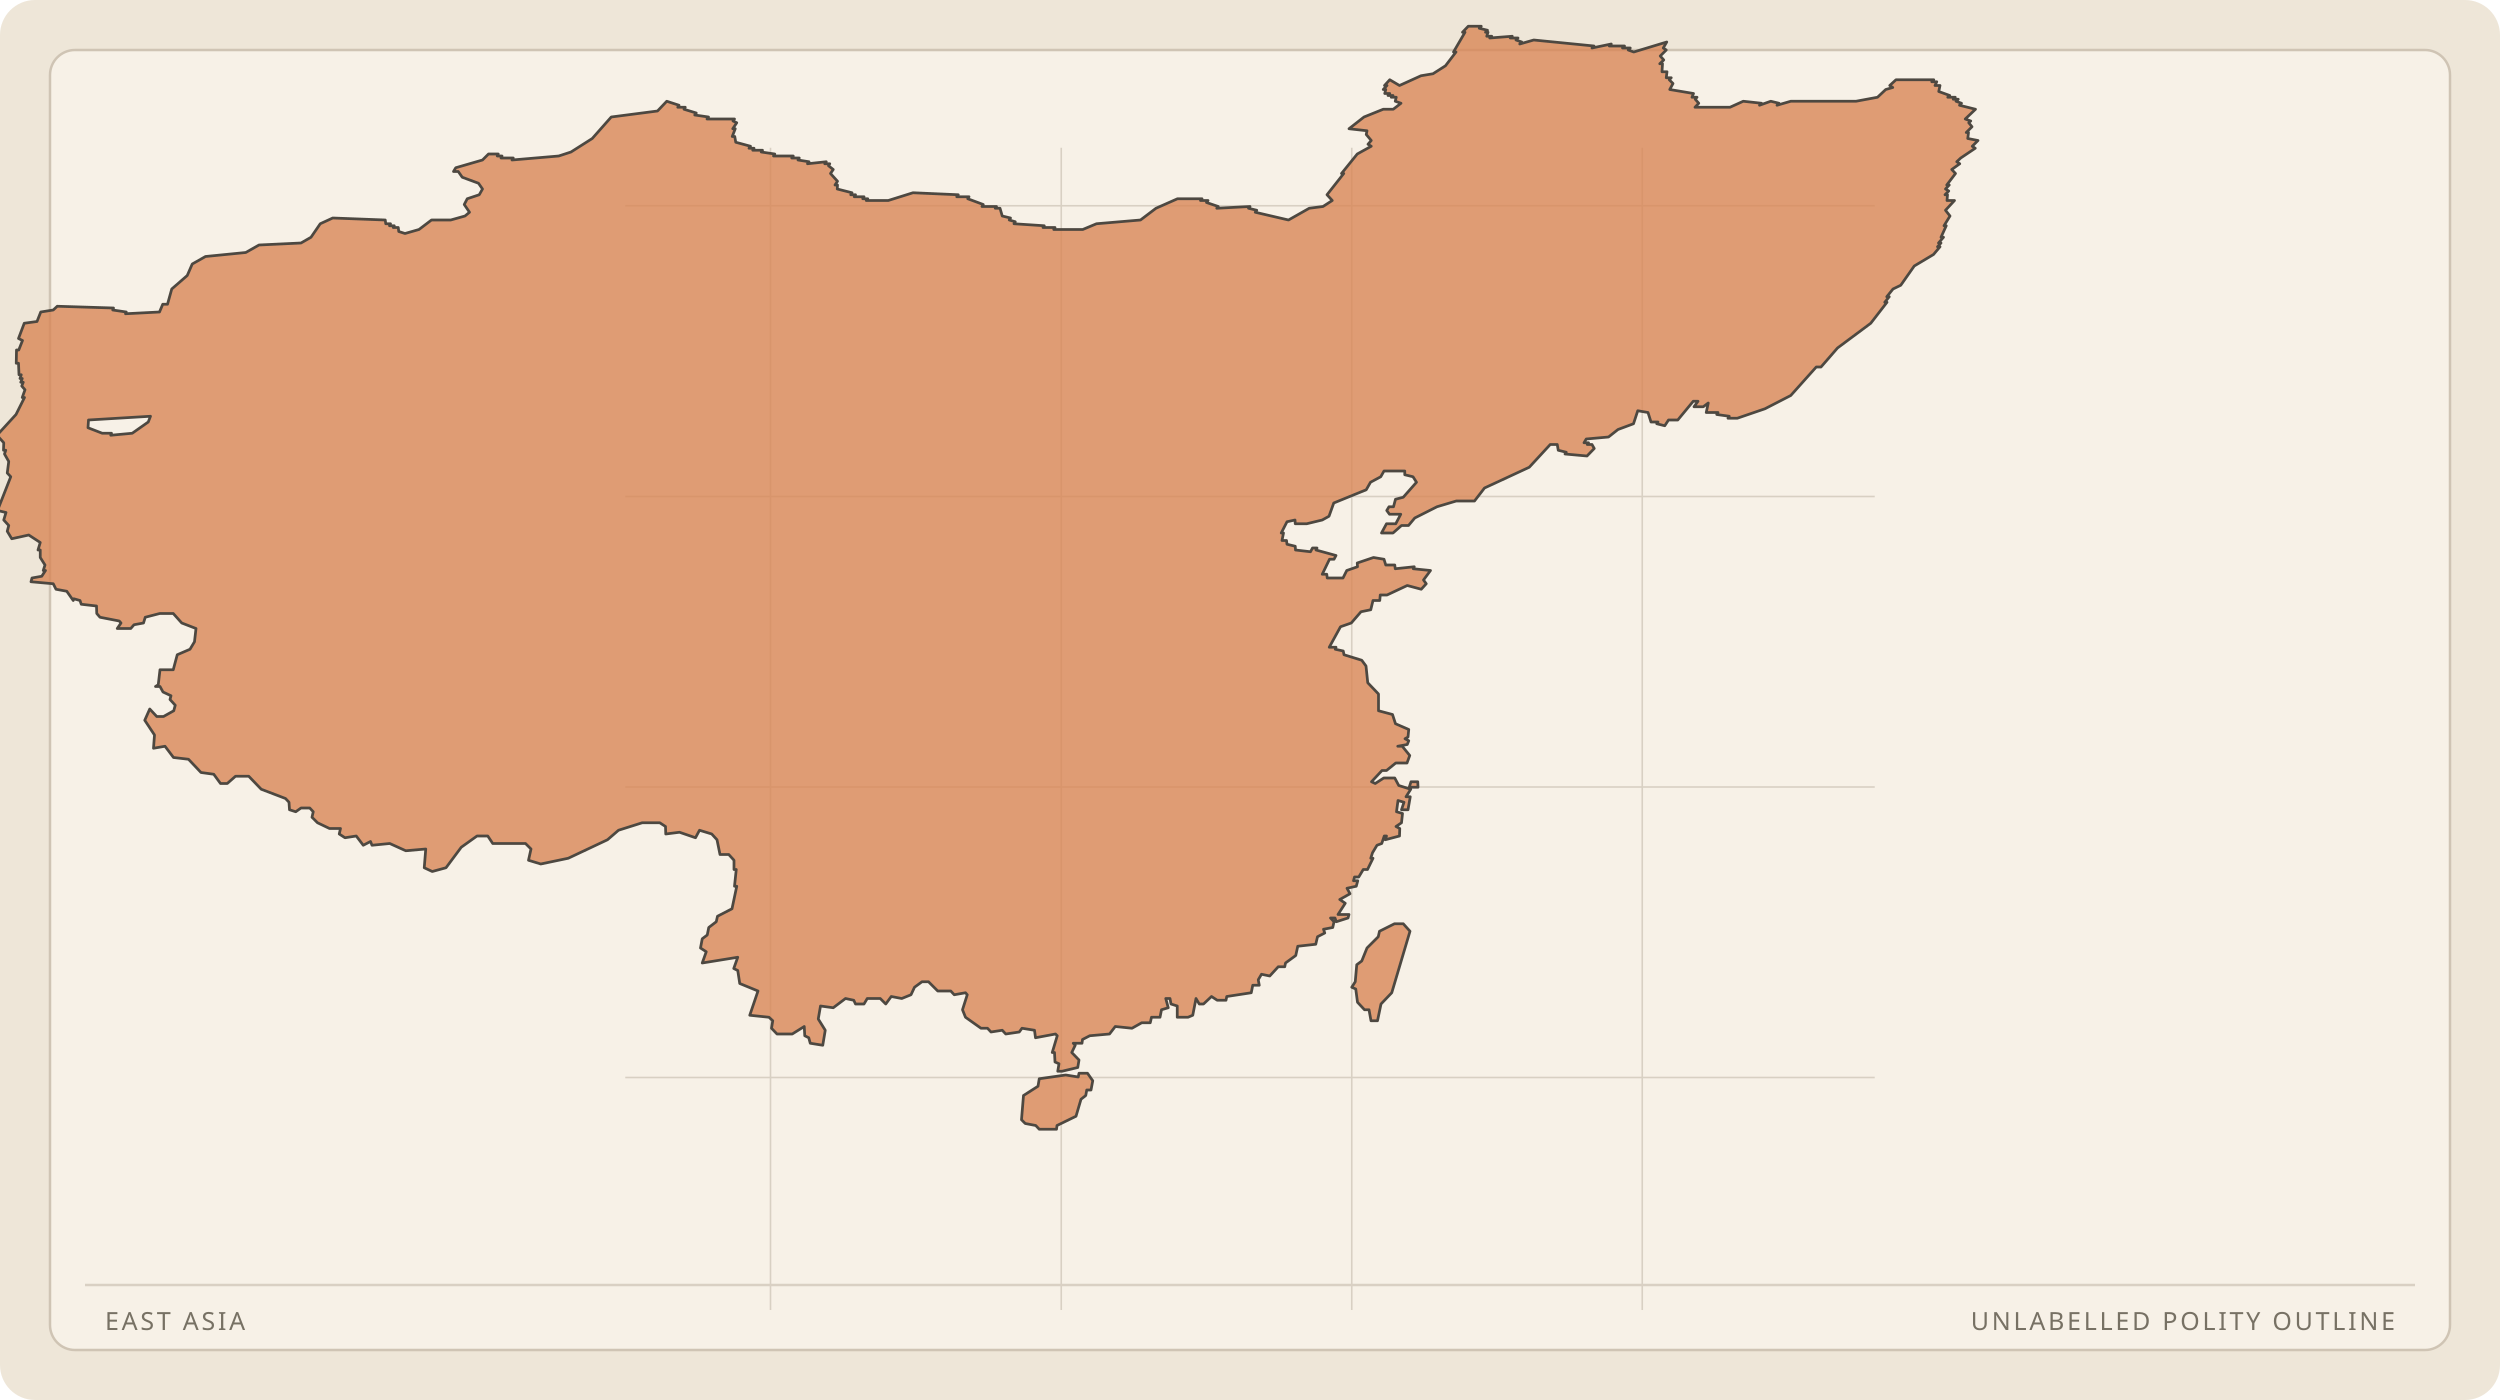
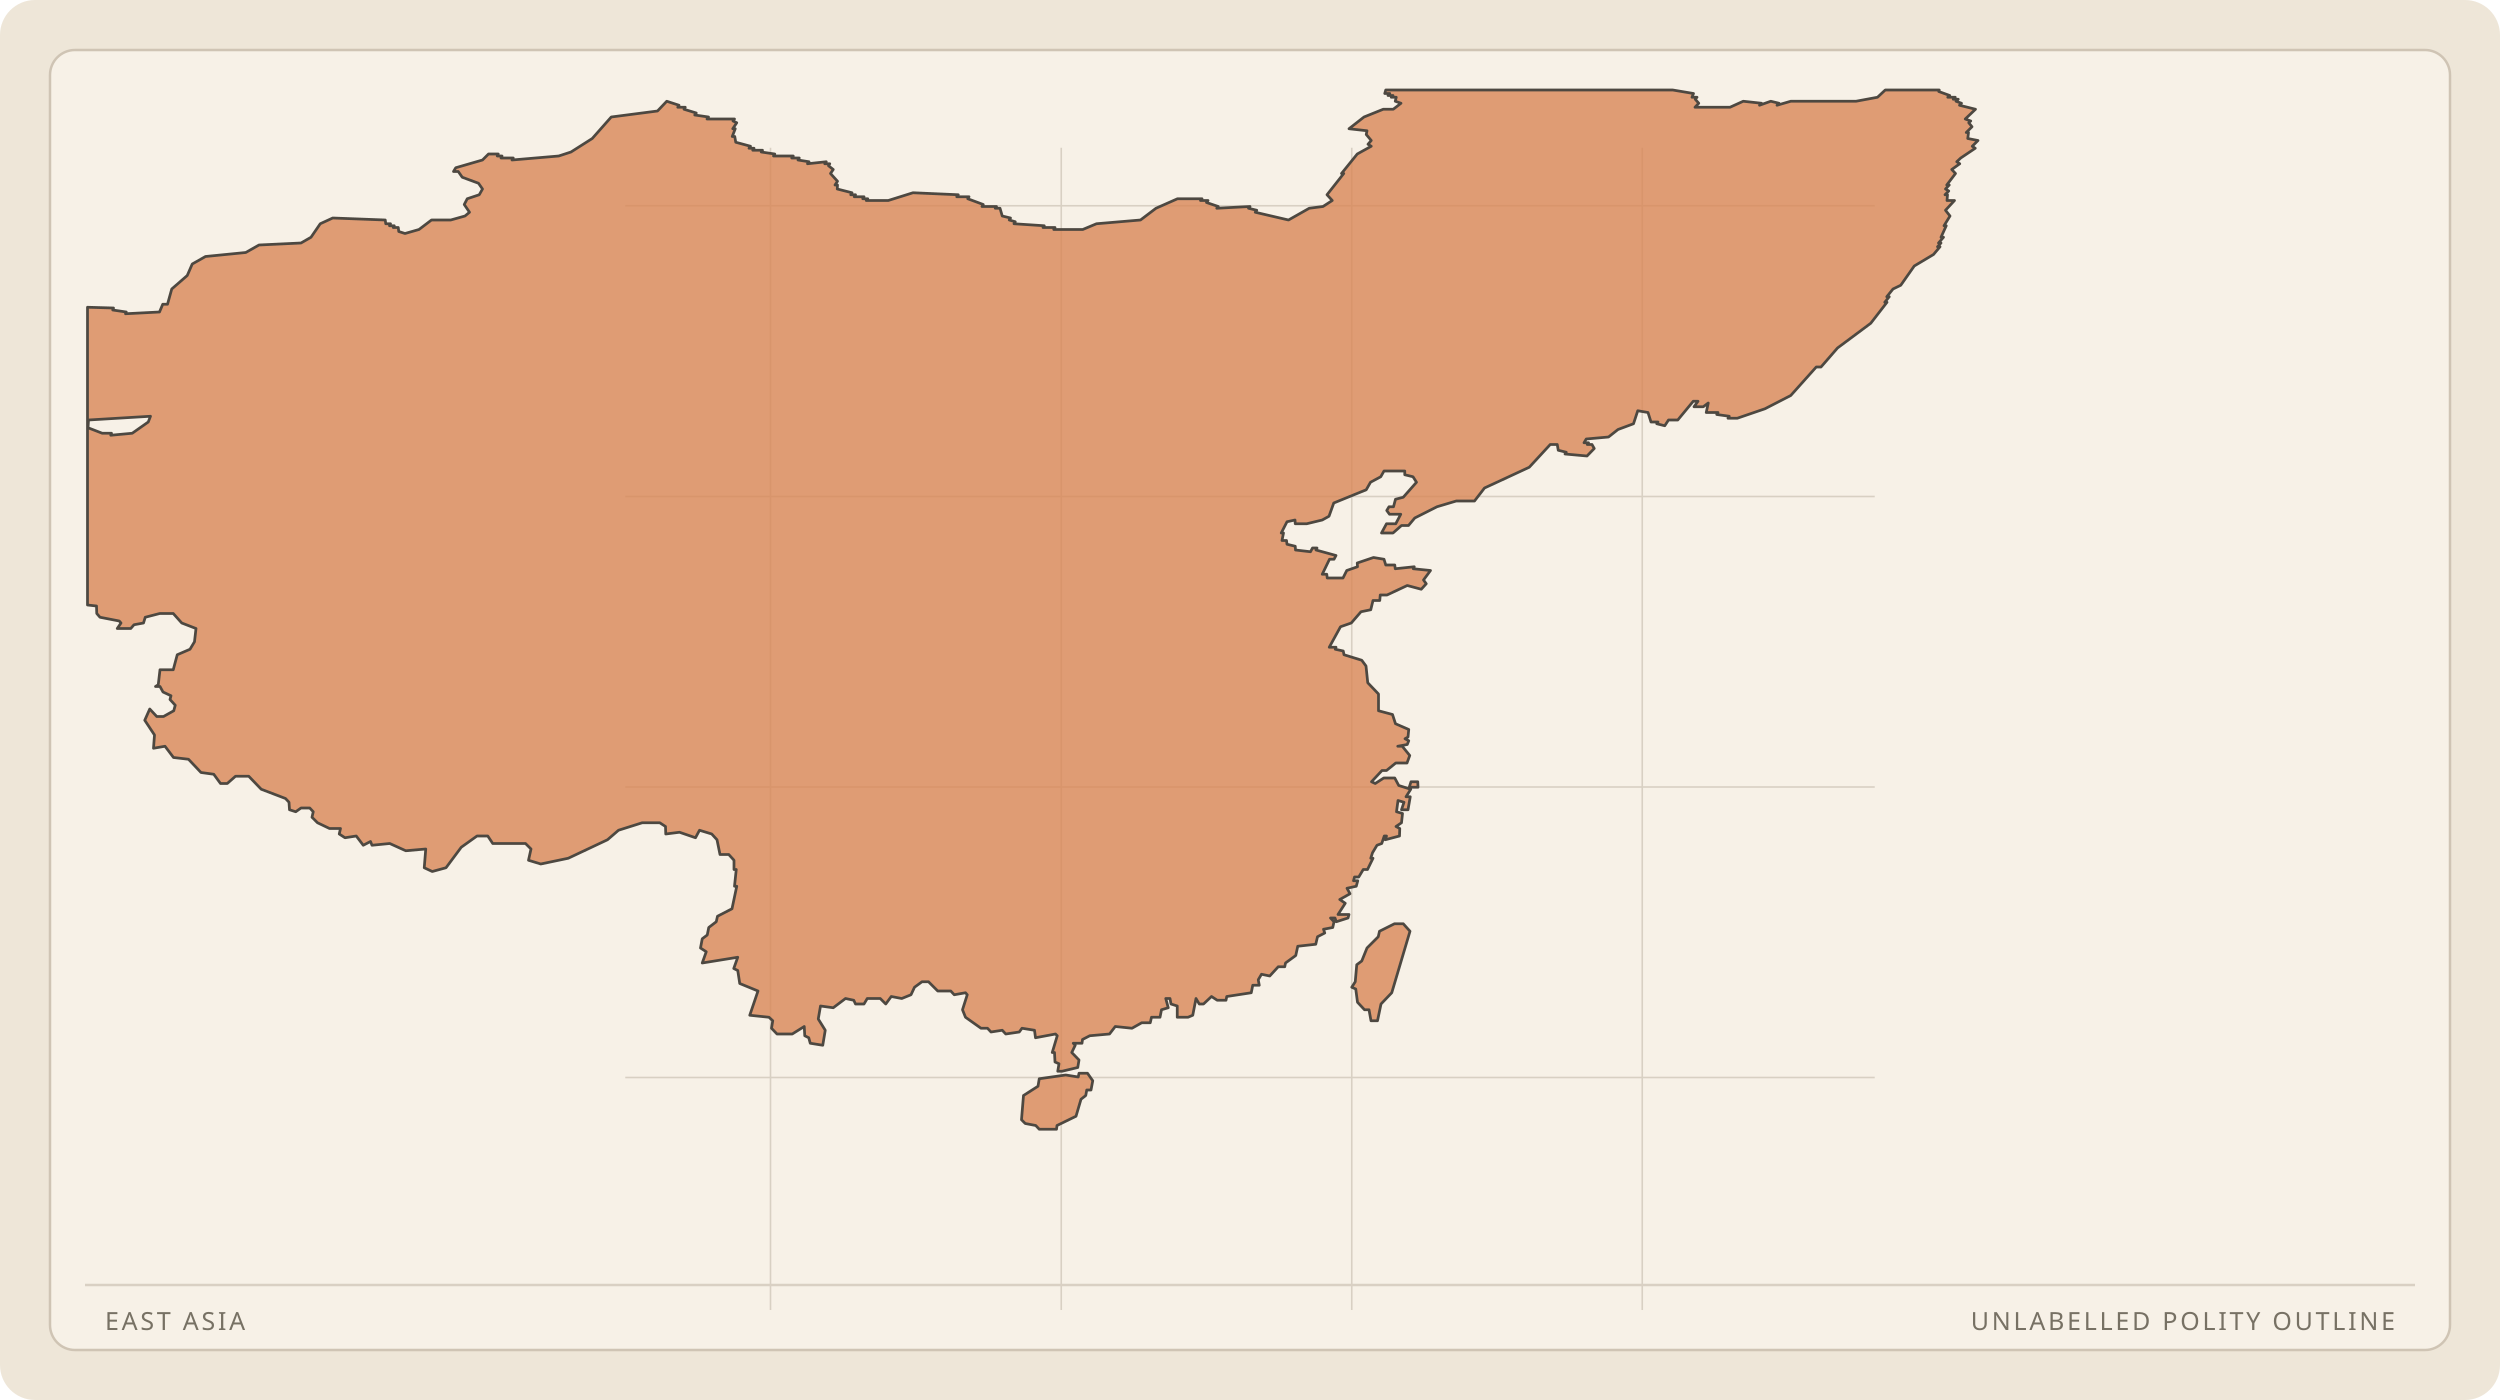
<svg xmlns="http://www.w3.org/2000/svg" viewBox="0 0 1000 560" role="img" aria-labelledby="map-title map-description">
  <rect width="1000" height="560" rx="14" fill="#eee6d8" />
  <rect x="20" y="20" width="960" height="520" rx="10" fill="#f7f1e7" stroke="#cfc4b4" stroke-width="1" />
  <path d="M308.2,524L308.2,291.5L308.2,59.1M424.5,524L424.5,291.5L424.5,59.1M540.7,524L540.7,291.5L540.7,59.1M656.9,524L656.9,291.5L656.9,59.1M250.1,431L279.2,431L308.2,431L337.3,431L366.3,431L395.4,431L424.5,431L453.5,431L482.6,431L511.6,431L540.7,431L569.7,431L598.8,431L627.9,431L656.9,431L686,431L715,431L744.1,431L749.9,431M250.1,314.8L279.2,314.8L308.2,314.8L337.3,314.8L366.3,314.8L395.4,314.8L424.5,314.8L453.5,314.8L482.6,314.8L511.6,314.8L540.7,314.8L569.7,314.8L598.8,314.8L627.9,314.8L656.9,314.8L686,314.8L715,314.8L744.1,314.8L749.9,314.8M250.1,198.6L279.2,198.6L308.2,198.6L337.3,198.6L366.3,198.6L395.4,198.6L424.5,198.6L453.5,198.6L482.6,198.6L511.6,198.6L540.7,198.6L569.7,198.6L598.8,198.6L627.9,198.6L656.9,198.6L686,198.6L715,198.6L744.1,198.6L749.9,198.6M250.1,82.3L279.2,82.3L308.2,82.3L337.3,82.3L366.3,82.3L395.4,82.3L424.5,82.3L453.5,82.3L482.6,82.3L511.6,82.3L540.7,82.3L569.7,82.3L598.8,82.3L627.9,82.3L656.9,82.3L686,82.3L715,82.3L744.1,82.3L749.9,82.3" fill="none" stroke="#d8d0c3" stroke-width="0.65" />
  <g>
-     <path d="M422.8,450.2L422.6,451.7L415.7,451.7L414.3,450.2L410.1,449.4L408.6,447.9L409.4,438.2L415.2,434.5L415.7,431.5L426.3,430L431.3,430.8L431.6,429.3L435,429.3L437.1,432.3L436.4,436L434.7,436L434.3,438.2L432.4,439.7L430.4,446.5ZM556.7,397.1L552.4,401.6L551,408.3L548.4,408.3L547.6,403.9L545.8,403.9L543,400.9L542.3,395.6L540.7,394.9L542.1,392.7L542.7,385.9L544.7,384.4L546.8,379.2L551.3,374.7L551.8,372.5L557.8,369.5L561.3,369.5L564,372.5ZM567.1,312.7L567.2,314.9L563.7,314.9L564.4,312.7ZM751,38.9L754.3,35.8L757.1,35L755.9,34.2L758.4,31.9L773.5,31.9L772.7,32.7L774.7,32.7L774,34.2L776,34.2L775.5,36.6L779.9,38.2L779.1,38.9L782.1,38.9L781.3,39.7L783.3,39.7L782.4,40.5L784.6,41.3L783.8,42.1L790.2,43.7L786.1,47.6L788.3,48.4L787.5,49.1L788.8,50.7L786.5,53L787.4,53L787.1,55.4L791.2,56.2L788.9,58.5L790.1,59.3L784.3,63.2L782.7,64.7L783.9,65.5L780.7,67.8L782.2,69.4L778.7,74L779.7,74L778.2,75.6L779.5,76.4L778,77.9L779,77.9L778.8,80.2L781.8,80.2L778.2,84.1L780,86.4L777.6,90.3L778.5,90.3L776.4,94.9L777.4,94.9L775.4,97.2L776.4,97.2L775,98.7L776,98.7L773.4,101.8L765.7,106.4L760.3,114.1L757.2,115.6L754.7,118.7L755.7,118.7L753.9,120.9L754.8,120.9L748.3,129.3L735,139.2L728.4,146.8L726.5,146.8L716.3,158.2L706,163.5L694.9,167.3L691.2,167.3L691.7,166.5L686.7,165.8L687.2,165L682.5,165L683.3,161.2L681.3,162.7L677.6,162.7L679.2,160.5L677.3,160.5L671.1,168L667.4,168L665.9,170.3L662.7,169.5L663.2,168.8L660.4,168.8L659.2,165L655.1,164.3L653.4,169.5L647.2,171.8L643.4,174.8L634.5,175.6L633.6,177.1L635.4,177.1L634.9,177.8L636.8,177.8L637.7,179.4L634.8,182.4L626,181.6L626.5,180.9L623.3,180.1L622.9,177.8L620.1,177.8L611.7,186.9L593.8,195.2L589.8,200.4L582.5,200.4L574.8,202.7L565.9,207.2L563.4,210.2L560.6,210.2L557.2,213.2L552.6,213.2L554.6,209.5L558.3,209.5L560.3,205.7L555.8,205.7L554.7,204.2L555.6,202.7L557.4,202.7L558.2,199.7L561.3,198.9L566.6,192.9L565.2,190.7L561.9,189.9L561.9,188.4L553.6,188.4L552.3,190.7L548.2,192.9L546.5,195.9L533.5,201.2L531.6,206.5L528.9,208L522.7,209.5L518.1,209.5L518,208L514.8,208.7L512.5,213.2L513.4,213.2L512.8,216.2L514.6,216.2L514.8,217.7L518.1,218.5L518.2,220L524.2,220.7L525,219.2L526.8,219.2L526.4,220L534.4,222.2L533.6,223.7L531.8,223.7L528.9,229.7L530.7,229.7L530.9,231.2L537.2,231.2L538.7,228.2L543,226.7L542.9,225.2L549.4,223L553.6,223.7L554.3,226L557.9,226L558.1,227.5L565.7,226.7L565.3,227.5L572.2,228.2L569.4,232L570.5,233.5L568.5,235.7L562.9,234.2L554.8,238L552.1,238L551.9,240.2L549.2,240.2L548.3,243.9L544.4,244.7L540.5,249.2L536.2,250.7L531.7,258.9L534.4,258.9L534.1,259.7L537.3,260.4L537.6,261.9L544.7,264.1L546.4,266.4L547.1,273.1L551.4,277.6L551.4,284.3L557,285.8L558.2,289.5L563.5,291.8L563.2,294.8L562,295.5L563.5,296.3L562.9,297.8L559.1,298.5L560.9,298.5L563.9,302.2L562.8,305.2L558.3,305.2L554.6,308.2L552.8,308.2L548.6,312.7L550.1,313.4L553.5,311.2L557.9,311.2L559.5,314.2L564.3,315.7L562.4,318.7L564.1,318.7L563.2,323.9L560.6,323.9L561.6,320.9L559.2,320.2L558.6,324.7L561,325.4L560.6,329.1L558.4,330.6L559.9,331.4L559.8,334.4L554.1,335.9L554.6,334.4L553.7,334.4L552.7,337.4L550.8,338.1L549,341.1L548.3,343.3L549.2,343.3L547,347.8L545.3,347.8L543.5,350.8L541.8,350.8L541.4,352.3L543.1,352.3L542.5,354.5L538.8,355.3L540,357.5L535.9,359.8L538.1,361.3L535.2,365.8L539.6,365.8L539.2,367.2L534.5,368.7L534,367.2L532.2,367.2L533.6,368.7L533.1,371L529.4,371.7L529.9,373.2L527,374.7L526.3,377.7L519.1,378.5L518.3,382.2L514.2,385.2L513.9,386.7L511.3,386.7L507.9,390.4L504.6,389.7L503.3,391.9L503.7,394.1L501.1,394.1L500.5,397.1L490.7,398.6L490.4,400.1L486.9,400.1L484.6,398.6L481.4,401.6L479.7,401.6L478.4,399.4L477.1,406.1L475.2,406.9L470.9,406.9L470.9,402.4L468.4,401.6L468,399.4L466.3,399.4L467.3,403.1L464.6,403.9L464,406.9L460.6,406.9L460.1,409.1L456.7,409.1L452.8,411.3L446.1,410.6L443.8,413.6L435.9,414.3L433,415.8L432.8,417.3L429.3,417.3L430.1,418.1L428.7,421L431.6,424L431.1,427L424.8,428.5L423.1,428.5L423.6,425.5L422,424.8L421.8,421L420.9,421L422.9,414.3L422.2,413.6L414.2,415.1L413.8,412.1L408.8,411.3L407.7,412.8L402.3,413.6L400.9,412.1L396.4,412.8L395,411.3L392.4,411.3L386.2,406.9L385,403.9L386.9,397.9L386.2,397.1L381.7,397.9L380.3,396.4L375.1,396.4L371.4,392.7L368.8,392.7L365.8,394.9L364.4,397.9L360.7,399.4L356.5,398.6L354.3,401.6L352.1,399.4L346.9,399.4L345.6,401.6L342.2,401.6L341.5,400.1L338.2,399.4L333.3,403.1L328.2,402.4L327.3,407.6L330.1,412.1L329.1,418.1L324.1,417.3L323.5,415.1L321.9,414.3L321.7,410.6L316.9,413.6L310.8,413.6L308.6,411.3L309.1,408.3L307.6,406.9L299.9,406.1L303.2,396.4L295.9,393.4L295.1,388.2L293.5,387.4L295.1,382.9L280.9,385.2L282.5,380.7L280.2,379.2L280.9,375.5L282.9,374L283.5,371L286.5,368.7L287,366.5L292.8,363.5L294.7,354.5L293.8,354.5L294.5,347.8L293.6,347.8L293.6,344.1L291.5,341.8L288,341.8L286.8,335.9L284.7,333.6L279.8,332.1L278.2,335.1L271.8,332.9L266.3,333.6L266.2,330.6L263.9,329.1L256.9,329.1L247.4,332.1L243,335.9L227.3,343.3L216.3,345.6L211.4,344.1L212.4,339.6L210.2,337.4L197.1,337.4L195.1,334.4L190.8,334.4L184.5,338.9L178.4,347.1L172.9,348.6L169.7,347.1L170.3,339.6L162.3,340.3L155.9,337.4L148.8,338.1L148.2,336.6L145.3,338.1L142.5,334.4L138,335.1L135.7,333.6L136.2,331.4L131.8,331.4L127,329.1L124.8,326.9L125.3,324.7L123.9,323.2L120.4,323.2L118.3,324.7L115.8,323.9L115.6,320.9L114.2,319.4L104.5,315.7L99.5,310.5L94.2,310.5L90.9,313.4L88.2,313.4L85.5,309.7L80.4,309L75.4,303.7L69.4,303L66,298.5L61.4,299.3L61.8,294L57.9,288.1L59.9,283.6L62.7,286.6L65.4,286.6L69.5,284.3L70.1,282.1L68,279.8L68.4,278.3L65.2,276.8L64,274.6L62.2,274.6L63.3,273.9L64,267.9L69.3,267.9L70.9,261.9L76,259.7L77.8,256.7L78.4,251.4L72.7,249.2L69.3,245.4L63.9,245.4L58.1,246.9L57.4,249.2L53.6,249.9L52.3,251.4L46.9,251.4L48.4,249.2L47.7,248.4L40,246.9L38.7,245.4L38.6,242.4L32.5,241.7L32,240.2L29.5,239.5L29.3,240.2L26.7,236.5L22.4,235.7L21.3,233.5L12.4,232.7L12.8,231.2L16.7,230.5L18.2,228.2L17.3,228.2L18,226L16.1,223L16.1,220L15.2,220L16.1,217L11.5,214L4.7,215.5L2.9,212.5L3.5,210.2L1.5,208L2.4,205L-1,204.2L4.3,190.7L2.9,189.2L3.5,184.6L1.8,181.6L2.3,180.1L1.4,180.1L1.5,177.1L-1.2,174.1L6.4,165.8L9.8,159L8.9,159L10,155.9L8.7,154.4L9.3,152.9L8.3,152.9L8.9,151.4L8,151.4L8.5,149.9L7.6,149.9L7.4,145.3L6.5,145.3L6.6,140L7.5,140L9,136.2L7.4,135.4L9.7,129.3L14.8,128.6L16.3,124.8L21.3,124L22.9,122.5L45.4,123.2L45.1,124L50.5,124.8L50.2,125.5L63.8,124.8L65.1,121.7L67,121.7L68.7,115.6L74.9,110.2L76.9,105.6L82.2,102.6L98.3,101L103.6,98L120.4,97.2L124.4,94.9L128.1,89.5L133.1,87.2L154.1,88L154.3,89.5L156.2,89.5L155.8,90.3L157.7,90.3L157.3,91L159.3,91L159.5,92.6L162,93.4L167.6,91.8L172.6,88L180.3,88L186,86.4L187.8,84.9L185.7,81.8L186.9,79.5L191.7,77.9L193,75.6L191.4,73.3L184.9,70.9L183.3,68.6L181.4,68.6L182.3,67.1L193,64L195.4,61.6L199.3,61.6L198.9,62.4L200.8,62.4L200.4,63.2L205.3,63.2L204.8,64L223.5,62.4L228.4,60.8L236.9,55.4L244.5,46.8L263,44.4L266.7,40.5L271.6,42.1L271.1,42.9L274.1,42.9L273.6,43.7L278.5,45.2L277.9,46L283.4,46.8L282.8,47.6L293.8,47.6L293.2,48.4L294.7,49.1L293.1,51.5L294.1,51.5L292.9,54.6L293.9,54.6L294.3,56.9L300.2,58.5L299.6,59.3L301.6,59.3L301.1,60.1L305,60.1L304.5,60.8L309.9,61.6L309.4,62.4L317.3,62.4L316.7,63.2L319.7,63.2L319.2,64L323.6,64.7L323,65.5L330.5,64.7L329.9,65.5L331.9,65.5L331.4,66.3L333.3,67.8L332.2,69.4L335,72.5L334,74L335,74L334.9,75.6L340.8,77.1L340.3,77.9L342.2,77.9L341.7,78.7L345.6,78.7L345.1,79.5L347.1,79.5L346.5,80.2L355.3,80.2L365.2,77.1L383.3,77.9L382.7,78.7L387.6,78.7L387.1,79.5L393.3,81.8L392.8,82.6L398.6,82.6L398.1,83.3L400,83.3L400.9,86.4L404.2,87.2L403.7,88L406.1,88.7L405.6,89.5L417.7,90.3L417.2,91L422,91L421.5,91.8L433.1,91.8L438.6,89.5L456.2,88L462.4,83.3L471,79.5L480.8,79.5L480.2,80.2L483.2,80.2L482.6,81L487.3,82.6L486.7,83.3L500,82.6L499.4,83.3L502.7,84.1L502.1,84.9L515.4,88L523.7,83.3L529.2,82.6L532.9,80.2L530.8,77.9L537.5,69.4L536.6,69.4L542.9,61.6L548.5,58.5L547.2,57.7L548.5,56.2L546.5,53.8L546.8,52.3L539.6,51.5L545.6,46.8L553.3,43.7L557.3,43.7L560.4,41.3L558.1,40.5L558.5,38.9L556.5,38.9L557.2,38.2L555.2,38.2L555.9,37.4L553.9,37.4L554.3,35.8L553.3,35.8L554.8,34.2L553.8,34.2L555.9,31.9L559.8,34.2L568.4,30.3L573.2,29.5L578.2,26.3L582.4,20.8L581.4,20.8L586,12.9L585,12.9L587.3,10.5L592.5,10.5L591.7,11.3L595,12.1L594.2,12.9L595.2,12.9L594.7,14.5L596.7,14.5L595.9,15.2L604.9,14.5L604.1,15.2L607.2,15.2L606.4,16L608.7,16.8L607.9,17.6L613.5,16L637.6,18.4L636.8,19.2L644.5,17.6L643.7,18.4L649.8,18.4L649,19.2L652.1,19.2L651.3,20L653.5,20.8L666.7,16.8L665.3,19.2L666.5,20L664.1,22.4L665.5,24L663.9,25.5L665,25.5L664.8,28.7L666.8,28.7L666.5,31.1L668.5,31.1L667.7,31.9L669.2,33.4L667.9,35.8L677.4,37.4L676.8,38.9L678.8,38.9L678.1,39.7L679.5,41.3L678,42.9L692,42.9L697.3,40.5L704.6,41.3L703.8,42.1L708.3,40.5L711.6,41.3L710.8,42.1L716.3,40.5L742.4,40.5ZM52.9,173.3L59.3,168.8L60.2,166.5L35.4,168L35.2,171.1L40.9,173.3L44.6,173.3L44.3,174.1Z" fill="#d88454" fill-opacity="0.78" stroke="#4d4841" stroke-width="1.1" stroke-linejoin="round" />
+     <path d="M422.8,450.2L422.6,451.7L415.7,451.7L414.3,450.2L410.1,449.4L408.6,447.9L409.4,438.2L415.2,434.5L415.7,431.5L426.3,430L431.3,430.8L431.6,429.3L435,429.3L437.1,432.3L436.4,436L434.7,436L434.3,438.2L432.4,439.7L430.4,446.5ZM556.7,397.1L552.4,401.6L551,408.3L548.4,408.3L547.6,403.9L545.8,403.9L543,400.9L542.3,395.6L540.7,394.9L542.1,392.7L542.7,385.9L544.7,384.4L546.8,379.2L551.3,374.7L551.8,372.5L557.8,369.5L561.3,369.5L564,372.5ZM567.1,312.7L567.2,314.9L563.7,314.9L564.4,312.7ZM52.9,173.3L59.3,168.8L60.2,166.5L35.4,168L35.2,171.1L40.9,173.3L44.6,173.3L44.3,174.1ZM775.7,36L775.5,36.6L779.9,38.2L779.1,38.9L782.1,38.9L781.3,39.7L783.3,39.7L782.4,40.5L784.6,41.3L783.8,42.1L790.2,43.7L786.1,47.6L788.3,48.4L787.5,49.1L788.8,50.7L786.5,53L787.4,53L787.1,55.4L791.2,56.2L788.9,58.5L790.1,59.3L784.3,63.2L782.7,64.7L783.9,65.5L780.7,67.8L782.2,69.4L778.7,74L779.7,74L778.2,75.6L779.5,76.4L778,77.9L779,77.9L778.8,80.2L781.8,80.2L778.2,84.1L780,86.4L777.6,90.3L778.5,90.3L776.4,94.9L777.4,94.9L775.4,97.2L776.4,97.2L775,98.7L776,98.7L773.4,101.8L765.7,106.4L760.3,114.1L757.2,115.6L754.7,118.7L755.7,118.7L753.9,120.9L754.8,120.9L748.3,129.3L735,139.2L728.4,146.8L726.5,146.8L716.3,158.2L706,163.5L694.9,167.3L691.2,167.3L691.7,166.5L686.7,165.8L687.2,165L682.5,165L683.3,161.2L681.3,162.7L677.6,162.7L679.2,160.5L677.3,160.5L671.1,168L667.4,168L665.9,170.3L662.7,169.5L663.2,168.8L660.4,168.8L659.2,165L655.1,164.3L653.4,169.5L647.2,171.8L643.4,174.8L634.5,175.6L633.6,177.1L635.4,177.1L634.9,177.8L636.8,177.8L637.7,179.4L634.8,182.4L626,181.6L626.5,180.9L623.3,180.1L622.9,177.8L620.1,177.8L611.7,186.9L593.8,195.2L589.8,200.4L582.5,200.4L574.8,202.7L565.9,207.2L563.4,210.2L560.6,210.2L557.2,213.2L552.6,213.2L554.6,209.5L558.3,209.5L560.3,205.7L555.8,205.7L554.7,204.2L555.6,202.7L557.4,202.7L558.2,199.7L561.3,198.9L566.6,192.9L565.2,190.7L561.9,189.9L561.9,188.4L553.6,188.4L552.3,190.7L548.2,192.9L546.5,195.9L533.5,201.2L531.6,206.5L528.9,208L522.7,209.5L518.1,209.5L518,208L514.8,208.7L512.5,213.2L513.4,213.2L512.8,216.2L514.6,216.2L514.8,217.7L518.1,218.5L518.2,220L524.2,220.7L525,219.2L526.8,219.2L526.4,220L534.4,222.2L533.6,223.7L531.8,223.7L528.9,229.7L530.7,229.7L530.9,231.2L537.2,231.2L538.7,228.2L543,226.7L542.9,225.2L549.4,223L553.6,223.7L554.3,226L557.9,226L558.1,227.5L565.7,226.7L565.3,227.5L572.2,228.2L569.4,232L570.5,233.5L568.5,235.7L562.9,234.2L554.8,238L552.1,238L551.9,240.2L549.2,240.2L548.3,243.9L544.4,244.7L540.5,249.2L536.2,250.7L531.7,258.9L534.4,258.9L534.1,259.7L537.3,260.4L537.6,261.9L544.7,264.1L546.4,266.4L547.1,273.1L551.4,277.6L551.4,284.3L557,285.8L558.2,289.5L563.5,291.8L563.2,294.8L562,295.5L563.5,296.3L562.9,297.8L559.1,298.5L560.9,298.5L563.9,302.2L562.8,305.2L558.3,305.2L554.6,308.2L552.8,308.2L548.6,312.7L550.1,313.4L553.5,311.2L557.9,311.2L559.5,314.2L564.3,315.7L562.4,318.7L564.1,318.7L563.2,323.9L560.6,323.9L561.6,320.9L559.2,320.2L558.6,324.7L561,325.4L560.6,329.1L558.4,330.6L559.9,331.4L559.8,334.4L554.1,335.9L554.6,334.4L553.7,334.4L552.7,337.4L550.8,338.1L549,341.1L548.3,343.3L549.2,343.3L547,347.8L545.3,347.8L543.5,350.8L541.8,350.8L541.4,352.3L543.1,352.3L542.5,354.5L538.8,355.3L540,357.5L535.9,359.8L538.1,361.3L535.2,365.8L539.6,365.8L539.2,367.2L534.5,368.7L534,367.2L532.2,367.2L533.6,368.7L533.1,371L529.4,371.7L529.9,373.2L527,374.7L526.3,377.7L519.1,378.5L518.3,382.2L514.2,385.2L513.9,386.7L511.3,386.7L507.9,390.4L504.6,389.7L503.3,391.9L503.7,394.1L501.1,394.1L500.5,397.1L490.7,398.6L490.4,400.1L486.9,400.1L484.6,398.6L481.4,401.6L479.7,401.6L478.4,399.4L477.1,406.1L475.2,406.9L470.9,406.9L470.9,402.4L468.4,401.6L468,399.4L466.3,399.4L467.3,403.1L464.6,403.9L464,406.9L460.6,406.9L460.1,409.1L456.7,409.1L452.8,411.3L446.1,410.6L443.8,413.6L435.9,414.3L433,415.8L432.8,417.3L429.3,417.3L430.1,418.1L428.7,421L431.6,424L431.1,427L424.8,428.5L423.1,428.5L423.6,425.5L422,424.8L421.8,421L420.9,421L422.9,414.3L422.2,413.6L414.2,415.1L413.8,412.1L408.8,411.3L407.7,412.8L402.3,413.6L400.9,412.1L396.4,412.8L395,411.3L392.4,411.3L386.2,406.9L385,403.9L386.9,397.9L386.2,397.1L381.7,397.9L380.3,396.4L375.1,396.4L371.4,392.7L368.8,392.7L365.8,394.9L364.4,397.9L360.7,399.4L356.5,398.6L354.3,401.6L352.1,399.4L346.9,399.4L345.6,401.6L342.2,401.6L341.5,400.1L338.2,399.4L333.3,403.1L328.2,402.4L327.3,407.6L330.1,412.1L329.1,418.1L324.1,417.3L323.5,415.1L321.9,414.3L321.7,410.6L316.9,413.6L310.8,413.6L308.6,411.3L309.1,408.3L307.6,406.9L299.9,406.1L303.2,396.4L295.9,393.4L295.1,388.2L293.5,387.4L295.1,382.9L280.9,385.2L282.5,380.7L280.2,379.2L280.9,375.5L282.9,374L283.5,371L286.5,368.7L287,366.5L292.8,363.5L294.7,354.5L293.8,354.5L294.5,347.8L293.6,347.8L293.6,344.1L291.5,341.8L288,341.8L286.8,335.9L284.7,333.6L279.8,332.1L278.2,335.1L271.8,332.9L266.3,333.6L266.2,330.6L263.9,329.1L256.9,329.1L247.4,332.1L243,335.9L227.3,343.3L216.3,345.6L211.4,344.1L212.4,339.6L210.2,337.4L197.1,337.4L195.1,334.4L190.8,334.4L184.5,338.9L178.4,347.1L172.9,348.6L169.7,347.1L170.3,339.6L162.3,340.3L155.9,337.4L148.8,338.1L148.2,336.6L145.3,338.1L142.5,334.4L138,335.1L135.7,333.6L136.2,331.4L131.8,331.4L127,329.1L124.8,326.9L125.3,324.7L123.9,323.2L120.4,323.2L118.3,324.7L115.8,323.9L115.6,320.9L114.2,319.4L104.5,315.7L99.5,310.5L94.2,310.5L90.9,313.4L88.2,313.4L85.5,309.7L80.4,309L75.4,303.7L69.4,303L66,298.5L61.4,299.3L61.8,294L57.9,288.1L59.9,283.6L62.7,286.6L65.4,286.6L69.5,284.3L70.1,282.1L68,279.8L68.4,278.3L65.2,276.8L64,274.6L62.2,274.6L63.3,273.9L64,267.9L69.3,267.9L70.9,261.9L76,259.7L77.8,256.7L78.4,251.4L72.7,249.2L69.3,245.4L63.9,245.4L58.1,246.9L57.4,249.2L53.6,249.9L52.3,251.4L46.9,251.4L48.4,249.2L47.7,248.4L40,246.9L38.7,245.4L38.6,242.4L35,242L35,122.9L35,122.9L45.4,123.2L45.1,124L50.5,124.8L50.2,125.5L63.8,124.8L65.1,121.7L67,121.7L68.7,115.6L74.9,110.2L76.9,105.6L82.2,102.6L98.3,101L103.6,98L120.4,97.2L124.4,94.9L128.1,89.5L133.1,87.2L154.1,88L154.3,89.5L156.2,89.5L155.8,90.3L157.7,90.3L157.3,91L159.3,91L159.5,92.6L162,93.4L167.6,91.8L172.6,88L180.3,88L186,86.4L187.8,84.9L185.7,81.8L186.9,79.5L191.7,77.9L193,75.6L191.4,73.3L184.9,70.9L183.3,68.6L181.4,68.6L182.3,67.1L193,64L195.4,61.6L199.3,61.6L198.9,62.4L200.8,62.4L200.4,63.2L205.3,63.2L204.8,64L223.5,62.4L228.4,60.8L236.9,55.4L244.5,46.8L263,44.4L266.7,40.5L271.6,42.1L271.1,42.9L274.1,42.9L273.6,43.7L278.5,45.2L277.9,46L283.4,46.8L282.8,47.6L293.8,47.6L293.2,48.4L294.7,49.1L293.1,51.5L294.1,51.5L292.9,54.6L293.9,54.6L294.3,56.9L300.2,58.5L299.6,59.3L301.6,59.3L301.1,60.1L305,60.1L304.5,60.8L309.9,61.6L309.4,62.4L317.3,62.4L316.7,63.2L319.7,63.2L319.2,64L323.6,64.7L323,65.5L330.5,64.7L329.9,65.5L331.9,65.5L331.4,66.3L333.3,67.8L332.2,69.4L335,72.5L334,74L335,74L334.9,75.6L340.8,77.1L340.3,77.9L342.2,77.9L341.7,78.7L345.6,78.7L345.1,79.5L347.1,79.5L346.5,80.2L355.3,80.2L365.2,77.1L383.3,77.9L382.7,78.7L387.6,78.7L387.1,79.5L393.3,81.8L392.8,82.6L398.6,82.6L398.1,83.3L400,83.3L400.9,86.4L404.2,87.2L403.7,88L406.1,88.7L405.6,89.5L417.7,90.3L417.2,91L422,91L421.5,91.8L433.1,91.8L438.6,89.5L456.2,88L462.4,83.3L471,79.5L480.8,79.5L480.2,80.2L483.2,80.2L482.6,81L487.3,82.6L486.7,83.3L500,82.6L499.4,83.3L502.7,84.1L502.1,84.9L515.4,88L523.7,83.3L529.2,82.6L532.9,80.2L530.8,77.9L537.5,69.4L536.6,69.4L542.9,61.6L548.5,58.5L547.2,57.7L548.5,56.2L546.5,53.8L546.8,52.3L539.6,51.5L545.6,46.8L553.3,43.7L557.3,43.7L560.4,41.3L558.1,40.5L558.5,38.9L556.5,38.9L557.2,38.2L555.2,38.2L555.9,37.4L553.9,37.4L554.3,36L669.1,36L669.1,36L677.4,37.4L676.8,38.9L678.8,38.9L678.1,39.7L679.5,41.3L678,42.9L692,42.9L697.3,40.5L704.6,41.3L703.8,42.1L708.3,40.5L711.6,41.3L710.8,42.1L716.3,40.5L742.4,40.5L751,38.9L751,38.9L754.1,36L775.7,36Z" fill="#d88454" fill-opacity="0.78" stroke="#4d4841" stroke-width="1.1" stroke-linejoin="round" />
  </g>
  <path d="M34 514H966" stroke="#d9d0c3" stroke-width="1" />
  <text x="42" y="532" fill="#777164" font-family="system-ui, sans-serif" font-size="10" letter-spacing="1.1">EAST ASIA</text>
  <text x="958" y="532" fill="#777164" font-family="system-ui, sans-serif" font-size="10" text-anchor="end" letter-spacing="1.1">UNLABELLED POLITY OUTLINE</text>
</svg>
